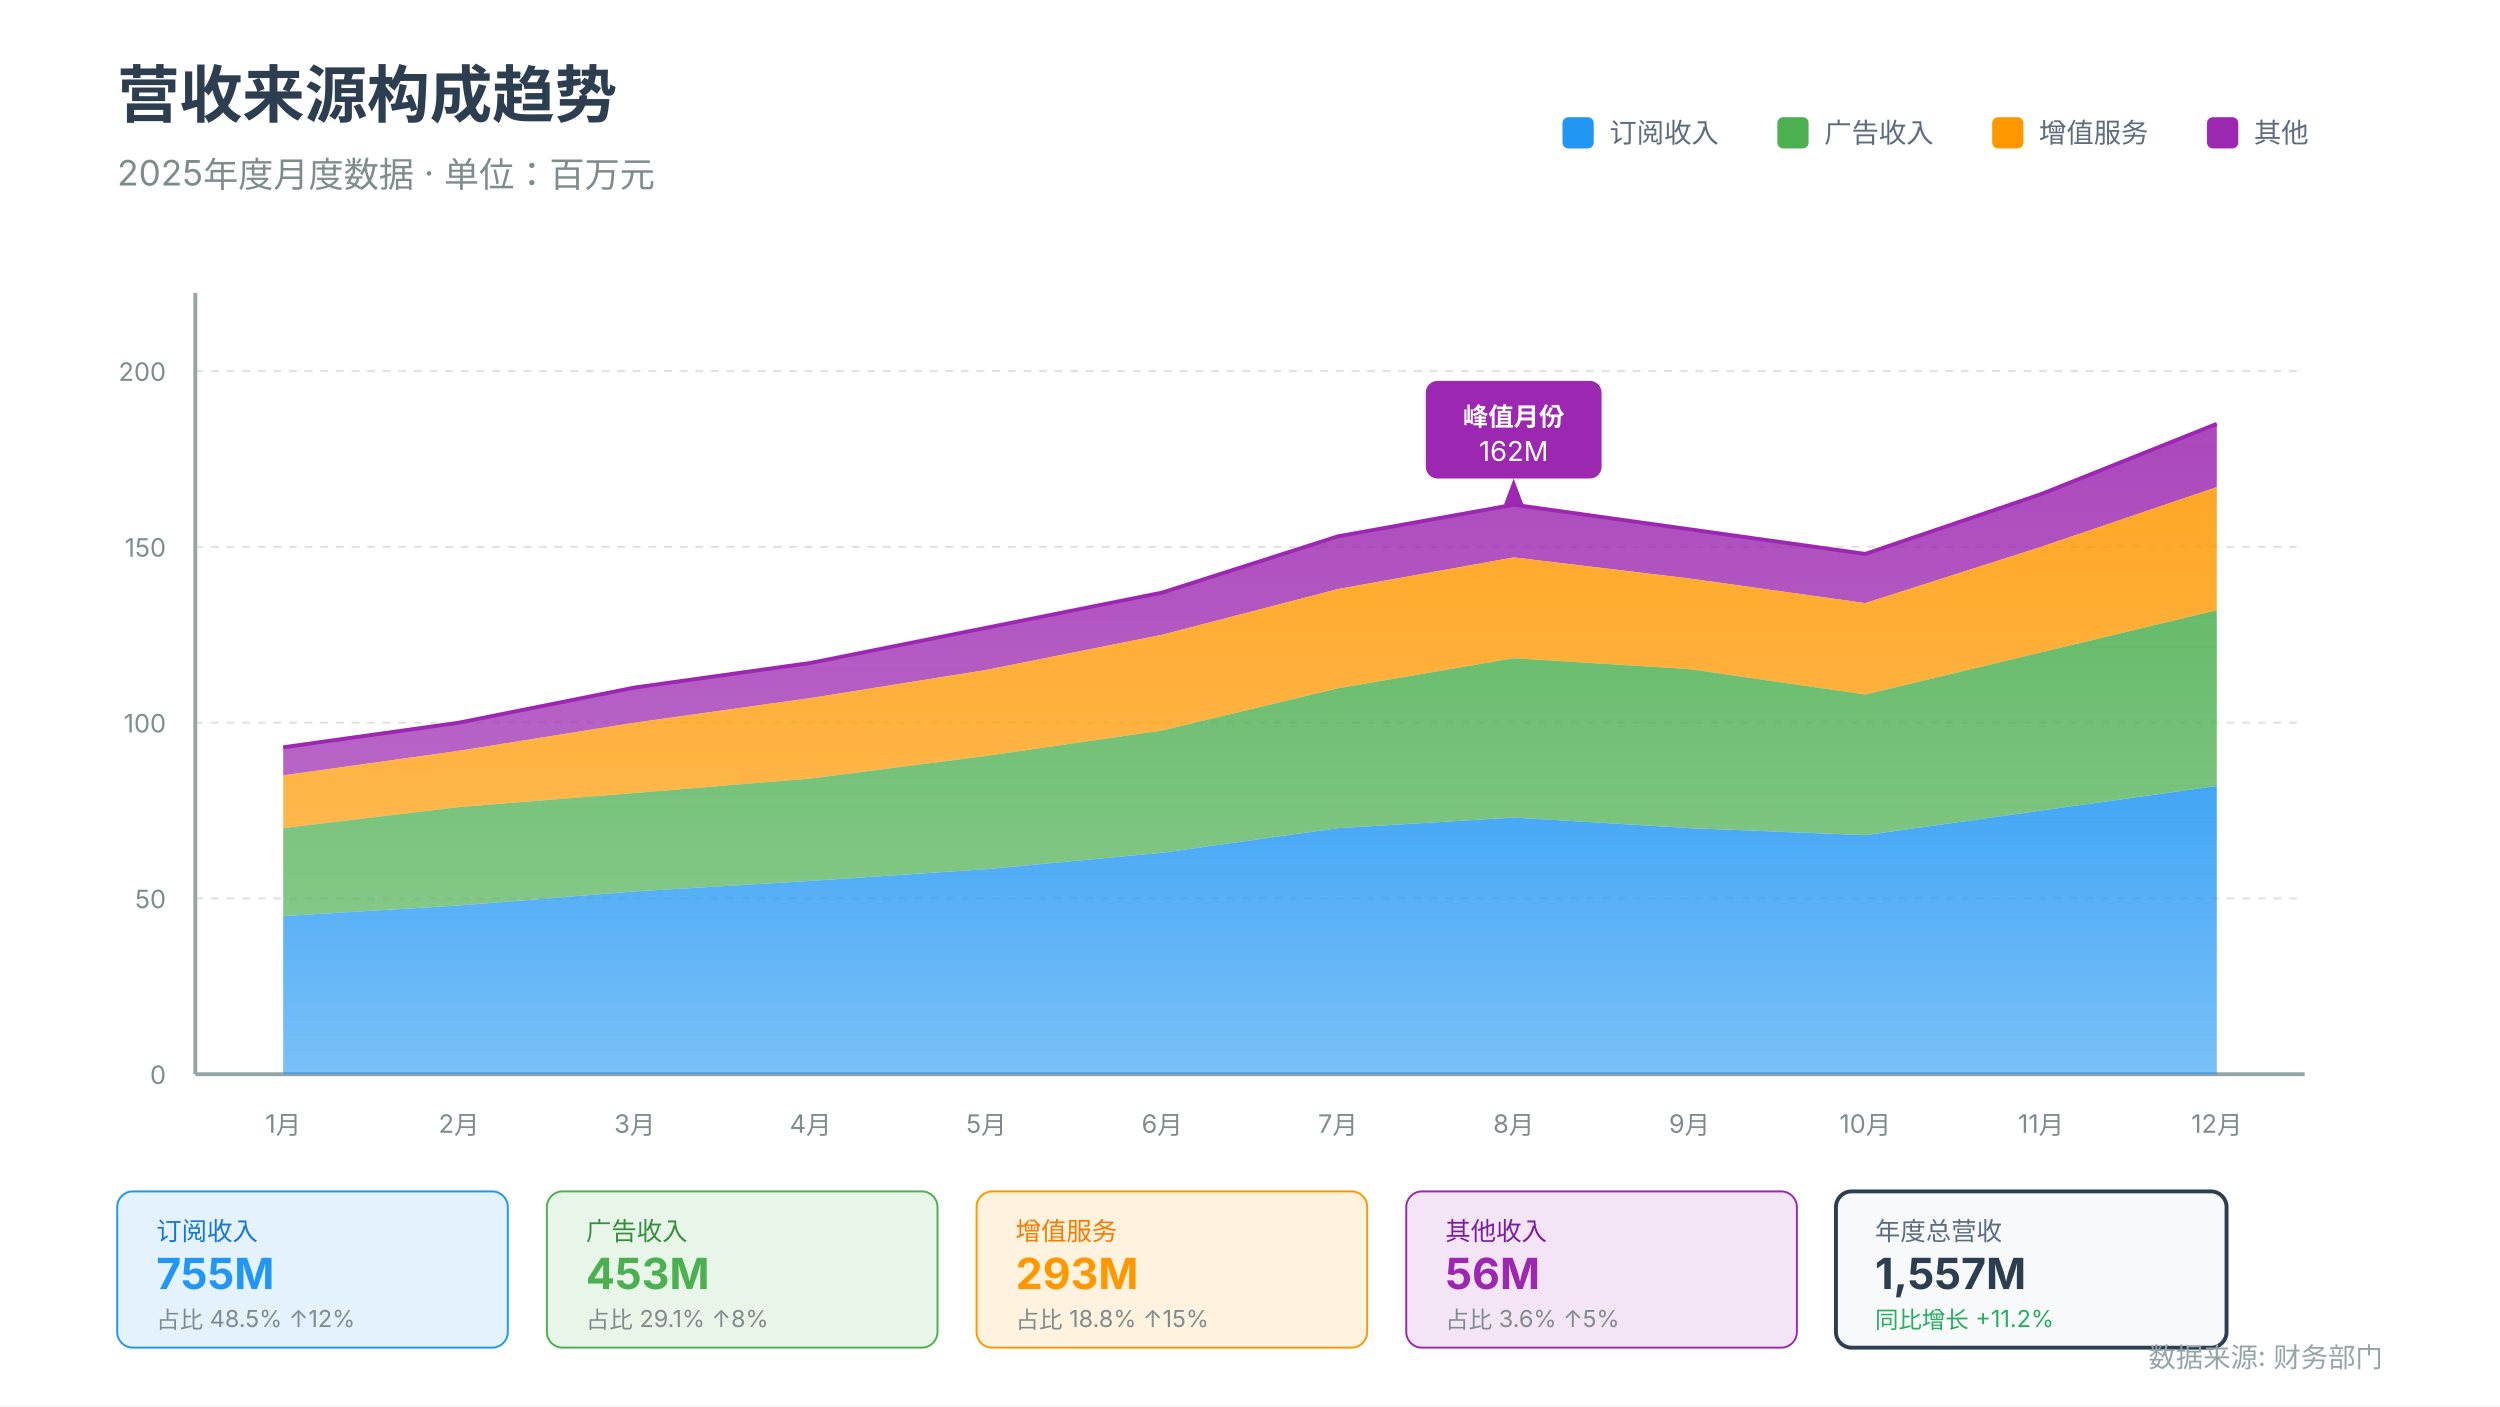
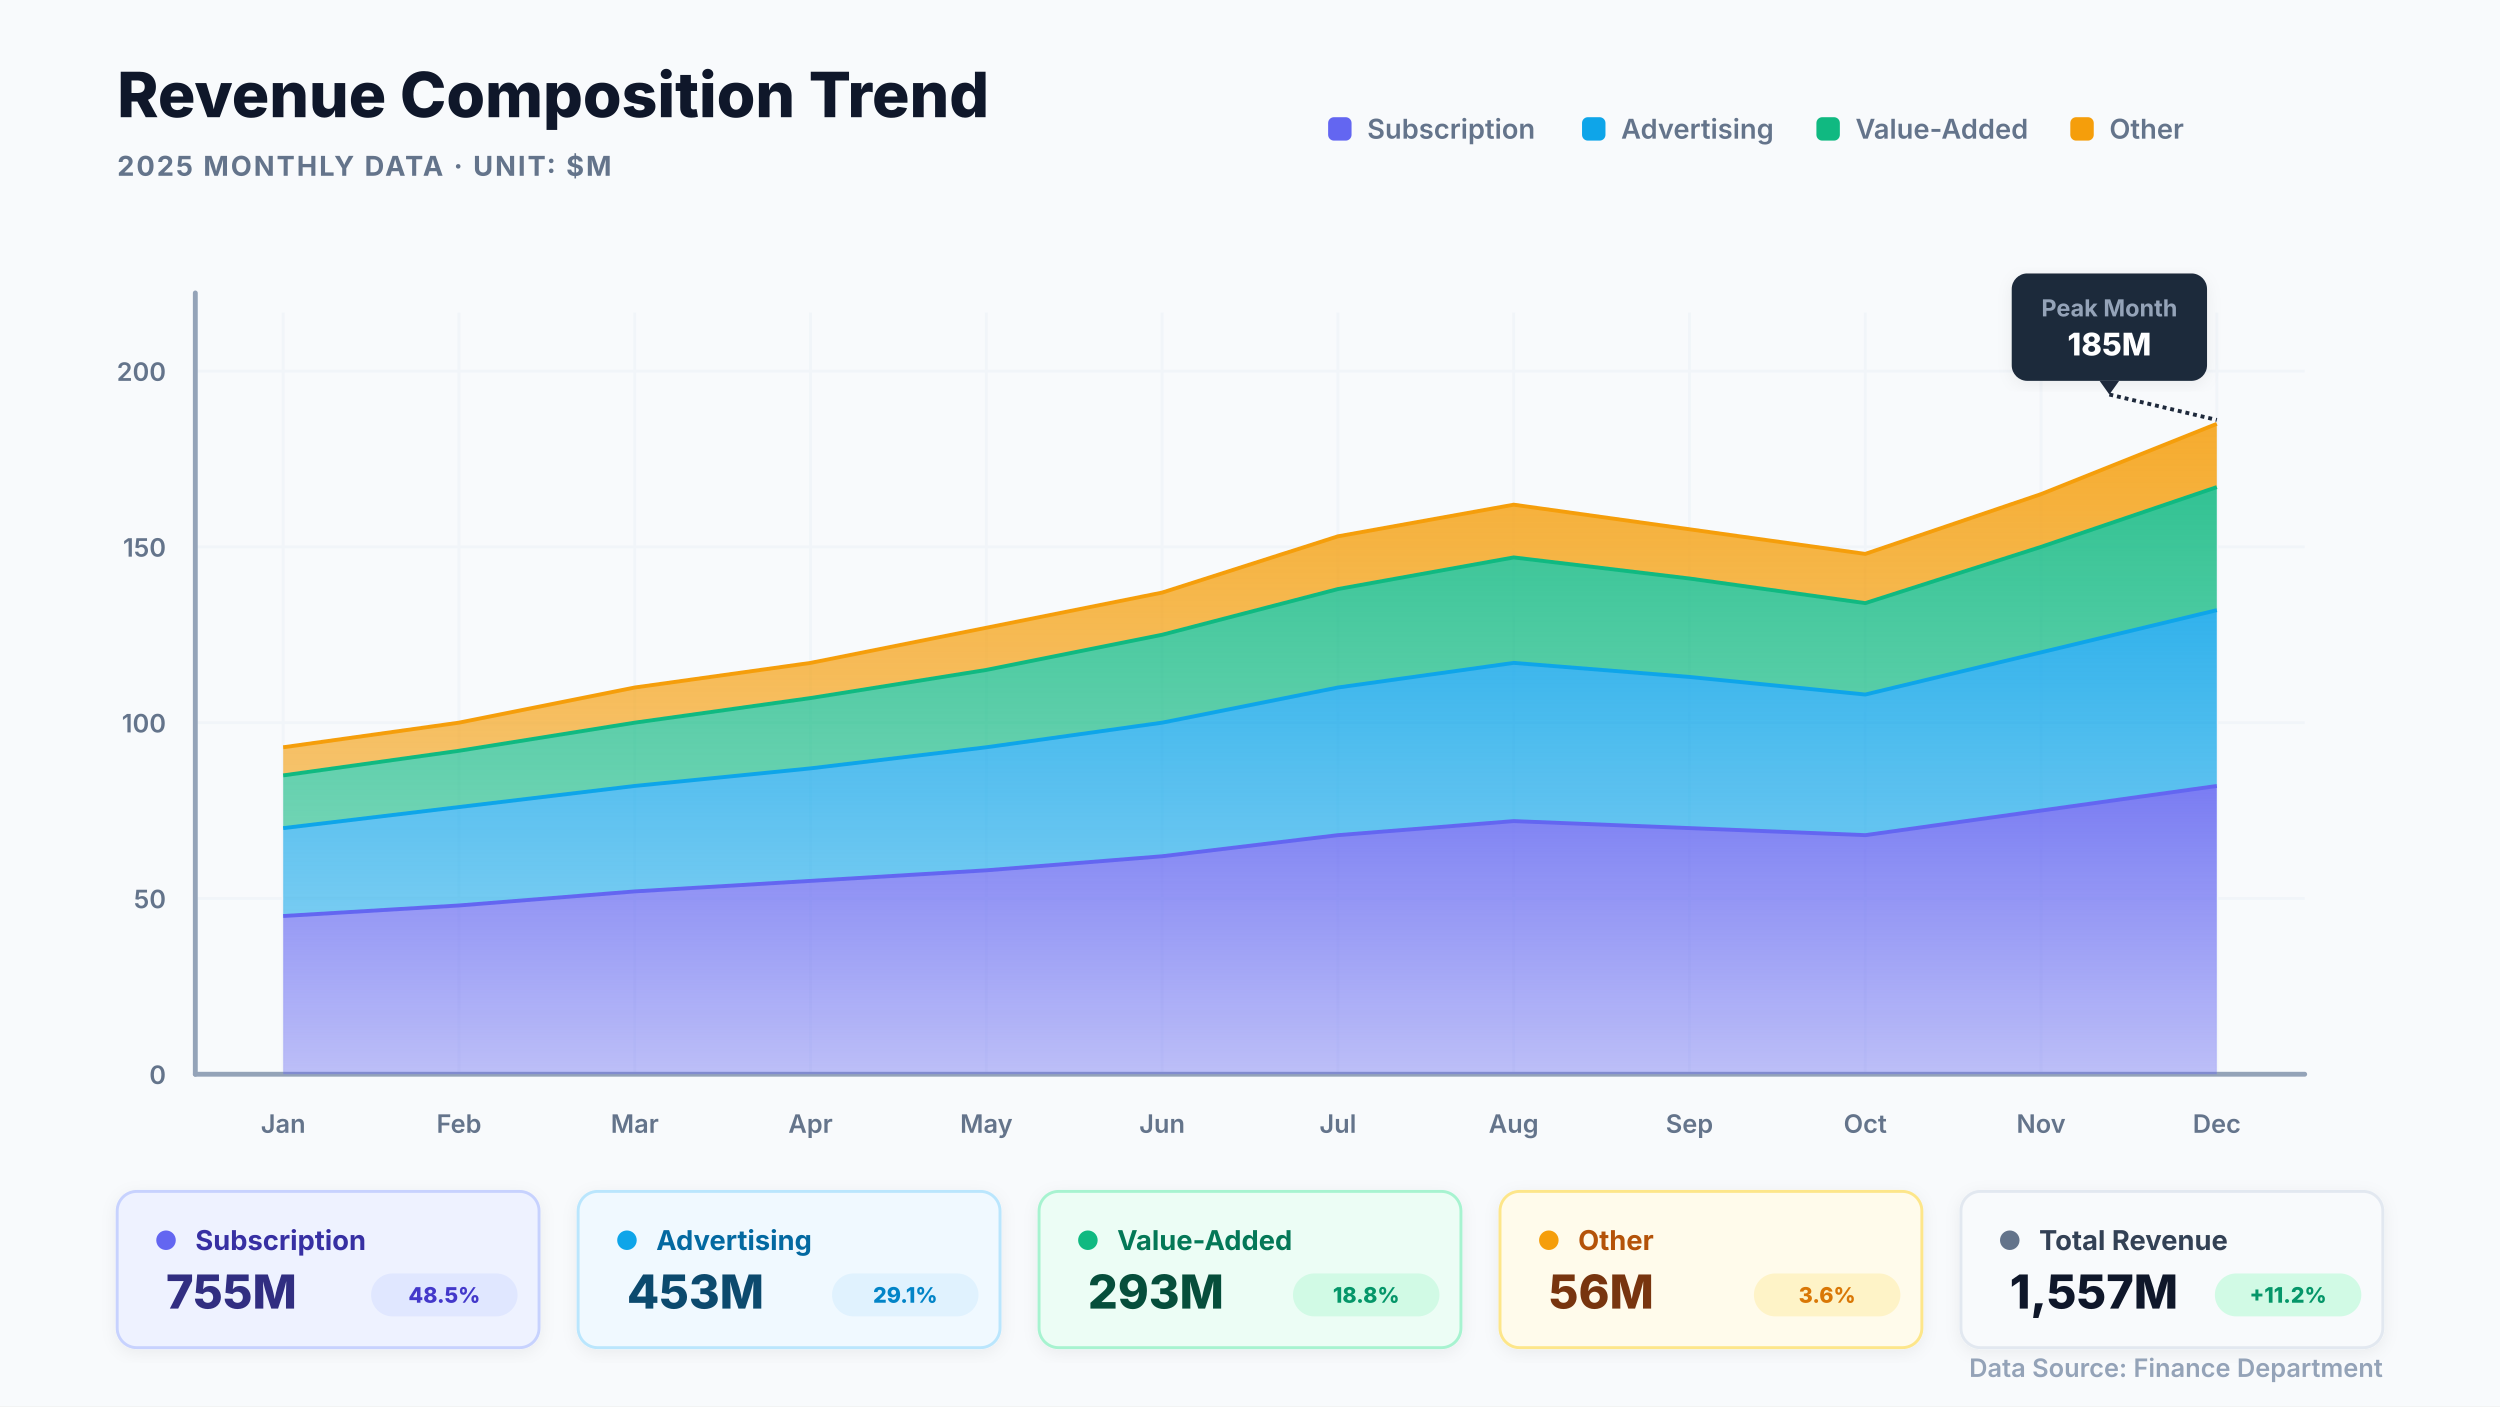
<svg xmlns="http://www.w3.org/2000/svg" viewBox="0 0 1280 720" width="1280" height="720">
  <defs>
+     <filter id="cardShadow" x="-10%" y="-10%" width="120%" height="120%">
+       <feGaussianBlur in="SourceAlpha" stdDeviation="4" />
+       <feOffset dx="0" dy="2" result="offsetblur" />
+       <feFlood flood-color="#0F172A" flood-opacity="0.06" result="shadowColor" />
+       <feComposite in="shadowColor" in2="offsetblur" operator="in" result="shadow" />
+       <feMerge>
+         <feMergeNode in="shadow" />
+         <feMergeNode in="SourceGraphic" />
+       </feMerge>
+     </filter>
    <linearGradient id="stackGrad1" x1="0%" y1="0%" x2="0%" y2="100%">
-       <stop offset="0%" style="stop-color:#2196F3;stop-opacity:0.85" />
-       <stop offset="100%" style="stop-color:#2196F3;stop-opacity:0.6" />
+       <stop offset="0%" stop-color="#6366F1" stop-opacity="0.85" />
+       <stop offset="100%" stop-color="#6366F1" stop-opacity="0.4" />
    </linearGradient>
    <linearGradient id="stackGrad2" x1="0%" y1="0%" x2="0%" y2="100%">
-       <stop offset="0%" style="stop-color:#4CAF50;stop-opacity:0.85" />
-       <stop offset="100%" style="stop-color:#4CAF50;stop-opacity:0.6" />
+       <stop offset="0%" stop-color="#0EA5E9" stop-opacity="0.85" />
+       <stop offset="100%" stop-color="#0EA5E9" stop-opacity="0.4" />
    </linearGradient>
    <linearGradient id="stackGrad3" x1="0%" y1="0%" x2="0%" y2="100%">
-       <stop offset="0%" style="stop-color:#FF9800;stop-opacity:0.85" />
-       <stop offset="100%" style="stop-color:#FF9800;stop-opacity:0.6" />
+       <stop offset="0%" stop-color="#10B981" stop-opacity="0.85" />
+       <stop offset="100%" stop-color="#10B981" stop-opacity="0.4" />
    </linearGradient>
    <linearGradient id="stackGrad4" x1="0%" y1="0%" x2="0%" y2="100%">
-       <stop offset="0%" style="stop-color:#9C27B0;stop-opacity:0.85" />
-       <stop offset="100%" style="stop-color:#9C27B0;stop-opacity:0.6" />
+       <stop offset="0%" stop-color="#F59E0B" stop-opacity="0.85" />
+       <stop offset="100%" stop-color="#F59E0B" stop-opacity="0.4" />
    </linearGradient>
  </defs>
-   <rect width="1280" height="720" fill="#FFFFFF" />
-   <text x="60" y="60" font-family="-apple-system, BlinkMacSystemFont, 'Segoe UI', 'PingFang SC', 'Microsoft YaHei', sans-serif" font-size="32" font-weight="bold" fill="#2C3E50">
-     <tspan>营收来源构成趋势</tspan>
-   </text>
-   <text x="60" y="95" font-family="-apple-system, BlinkMacSystemFont, 'Segoe UI', 'PingFang SC', 'Microsoft YaHei', sans-serif" font-size="18" fill="#7F8C8D">
-     <tspan>2025年度月度数据 · 单位：百万元</tspan>
-   </text>
-   <g id="legend" transform="translate(800, 60)">
-     <rect x="0" y="0" width="16" height="16" rx="3" fill="#2196F3" />
-     <text x="24" y="13" font-family="-apple-system, BlinkMacSystemFont, 'Segoe UI', 'PingFang SC', 'Microsoft YaHei', sans-serif" font-size="14" fill="#5D6D7E">
-       <tspan>订阅收入</tspan>
-     </text>
-     <rect x="110" y="0" width="16" height="16" rx="3" fill="#4CAF50" />
-     <text x="134" y="13" font-family="-apple-system, BlinkMacSystemFont, 'Segoe UI', 'PingFang SC', 'Microsoft YaHei', sans-serif" font-size="14" fill="#5D6D7E">
-       <tspan>广告收入</tspan>
-     </text>
-     <rect x="220" y="0" width="16" height="16" rx="3" fill="#FF9800" />
-     <text x="244" y="13" font-family="-apple-system, BlinkMacSystemFont, 'Segoe UI', 'PingFang SC', 'Microsoft YaHei', sans-serif" font-size="14" fill="#5D6D7E">
-       <tspan>增值服务</tspan>
-     </text>
-     <rect x="330" y="0" width="16" height="16" rx="3" fill="#9C27B0" />
-     <text x="354" y="13" font-family="-apple-system, BlinkMacSystemFont, 'Segoe UI', 'PingFang SC', 'Microsoft YaHei', sans-serif" font-size="14" fill="#5D6D7E">
-       <tspan>其他</tspan>
-     </text>
+   <rect width="1280" height="720" fill="#F8FAFC" />
+   <text x="60" y="60" font-family="-apple-system, BlinkMacSystemFont, 'Segoe UI', sans-serif" font-size="32" font-weight="800" fill="#0F172A">Revenue Composition Trend</text>
+   <text x="60" y="90" font-family="-apple-system, BlinkMacSystemFont, 'Segoe UI', sans-serif" font-size="14" font-weight="700" fill="#64748B" letter-spacing="1">2025 MONTHLY DATA · UNIT: $M</text>
+   <g id="legend" transform="translate(680, 60)">
+     <rect x="0" y="0" width="12" height="12" rx="3" fill="#6366F1" />
+     <text x="20" y="11" font-family="-apple-system, BlinkMacSystemFont, 'Segoe UI', sans-serif" font-size="14" font-weight="600" fill="#64748B">Subscription</text>
+     <rect x="130" y="0" width="12" height="12" rx="3" fill="#0EA5E9" />
+     <text x="150" y="11" font-family="-apple-system, BlinkMacSystemFont, 'Segoe UI', sans-serif" font-size="14" font-weight="600" fill="#64748B">Advertising</text>
+     <rect x="250" y="0" width="12" height="12" rx="3" fill="#10B981" />
+     <text x="270" y="11" font-family="-apple-system, BlinkMacSystemFont, 'Segoe UI', sans-serif" font-size="14" font-weight="600" fill="#64748B">Value-Added</text>
+     <rect x="380" y="0" width="12" height="12" rx="3" fill="#F59E0B" />
+     <text x="400" y="11" font-family="-apple-system, BlinkMacSystemFont, 'Segoe UI', sans-serif" font-size="14" font-weight="600" fill="#64748B">Other</text>
  </g>
  <g id="chartArea">
-     <line x1="100" y1="550" x2="1180" y2="550" stroke="#E0E0E0" stroke-width="1" stroke-dasharray="4,4" />
-     <line x1="100" y1="460" x2="1180" y2="460" stroke="#E0E0E0" stroke-width="1" stroke-dasharray="4,4" />
-     <line x1="100" y1="370" x2="1180" y2="370" stroke="#E0E0E0" stroke-width="1" stroke-dasharray="4,4" />
-     <line x1="100" y1="280" x2="1180" y2="280" stroke="#E0E0E0" stroke-width="1" stroke-dasharray="4,4" />
-     <line x1="100" y1="190" x2="1180" y2="190" stroke="#E0E0E0" stroke-width="1" stroke-dasharray="4,4" />
-     <text x="85" y="555" font-family="-apple-system, BlinkMacSystemFont, 'Segoe UI', sans-serif" font-size="13" fill="#7F8C8D" text-anchor="end">
-       <tspan>0</tspan>
-     </text>
-     <text x="85" y="465" font-family="-apple-system, BlinkMacSystemFont, 'Segoe UI', sans-serif" font-size="13" fill="#7F8C8D" text-anchor="end">
-       <tspan>50</tspan>
-     </text>
-     <text x="85" y="375" font-family="-apple-system, BlinkMacSystemFont, 'Segoe UI', sans-serif" font-size="13" fill="#7F8C8D" text-anchor="end">
-       <tspan>100</tspan>
-     </text>
-     <text x="85" y="285" font-family="-apple-system, BlinkMacSystemFont, 'Segoe UI', sans-serif" font-size="13" fill="#7F8C8D" text-anchor="end">
-       <tspan>150</tspan>
-     </text>
-     <text x="85" y="195" font-family="-apple-system, BlinkMacSystemFont, 'Segoe UI', sans-serif" font-size="13" fill="#7F8C8D" text-anchor="end">
-       <tspan>200</tspan>
-     </text>
-     <line x1="100" y1="150" x2="100" y2="550" stroke="#95A5A6" stroke-width="2" />
-     <line x1="100" y1="550" x2="1180" y2="550" stroke="#95A5A6" stroke-width="2" />
-     <text x="145" y="580" font-family="-apple-system, BlinkMacSystemFont, 'Segoe UI', sans-serif" font-size="13" fill="#7F8C8D" text-anchor="middle">
-       <tspan>1月</tspan>
-     </text>
-     <text x="235" y="580" font-family="-apple-system, BlinkMacSystemFont, 'Segoe UI', sans-serif" font-size="13" fill="#7F8C8D" text-anchor="middle">
-       <tspan>2月</tspan>
-     </text>
-     <text x="325" y="580" font-family="-apple-system, BlinkMacSystemFont, 'Segoe UI', sans-serif" font-size="13" fill="#7F8C8D" text-anchor="middle">
-       <tspan>3月</tspan>
-     </text>
-     <text x="415" y="580" font-family="-apple-system, BlinkMacSystemFont, 'Segoe UI', sans-serif" font-size="13" fill="#7F8C8D" text-anchor="middle">
-       <tspan>4月</tspan>
-     </text>
-     <text x="505" y="580" font-family="-apple-system, BlinkMacSystemFont, 'Segoe UI', sans-serif" font-size="13" fill="#7F8C8D" text-anchor="middle">
-       <tspan>5月</tspan>
-     </text>
-     <text x="595" y="580" font-family="-apple-system, BlinkMacSystemFont, 'Segoe UI', sans-serif" font-size="13" fill="#7F8C8D" text-anchor="middle">
-       <tspan>6月</tspan>
-     </text>
-     <text x="685" y="580" font-family="-apple-system, BlinkMacSystemFont, 'Segoe UI', sans-serif" font-size="13" fill="#7F8C8D" text-anchor="middle">
-       <tspan>7月</tspan>
-     </text>
-     <text x="775" y="580" font-family="-apple-system, BlinkMacSystemFont, 'Segoe UI', sans-serif" font-size="13" fill="#7F8C8D" text-anchor="middle">
-       <tspan>8月</tspan>
-     </text>
-     <text x="865" y="580" font-family="-apple-system, BlinkMacSystemFont, 'Segoe UI', sans-serif" font-size="13" fill="#7F8C8D" text-anchor="middle">
-       <tspan>9月</tspan>
-     </text>
-     <text x="955" y="580" font-family="-apple-system, BlinkMacSystemFont, 'Segoe UI', sans-serif" font-size="13" fill="#7F8C8D" text-anchor="middle">
-       <tspan>10月</tspan>
-     </text>
-     <text x="1045" y="580" font-family="-apple-system, BlinkMacSystemFont, 'Segoe UI', sans-serif" font-size="13" fill="#7F8C8D" text-anchor="middle">
-       <tspan>11月</tspan>
-     </text>
-     <text x="1135" y="580" font-family="-apple-system, BlinkMacSystemFont, 'Segoe UI', sans-serif" font-size="13" fill="#7F8C8D" text-anchor="middle">
-       <tspan>12月</tspan>
-     </text>
-     <path d="M 145,550                   L 145,382.6 L 235,370 L 325,352 L 415,339.4 L 505,321.4 L 595,303.4 L 685,274.6 L 775,258.4 L 865,271 L 955,283.6 L 1045,253 L 1135,217                  L 1135,249.4 L 1045,280 L 955,308.8 L 865,296.2 L 775,285.4 L 685,301.6 L 595,325 L 505,343 L 415,357.4 L 325,370 L 235,384.4 L 145,397                  Z" fill="url(#stackGrad4)" />
-     <path d="M 145,550                   L 145,397 L 235,384.4 L 325,370 L 415,357.4 L 505,343 L 595,325 L 685,301.6 L 775,285.4 L 865,296.2 L 955,308.8 L 1045,280 L 1135,249.4                  L 1135,312.4 L 1045,334 L 955,355.6 L 865,342.6 L 775,337 L 685,352.4 L 595,374 L 505,387 L 415,398.6 L 325,406 L 235,413.2 L 145,424                  Z" fill="url(#stackGrad3)" />
-     <path d="M 145,550                   L 145,424 L 235,413.2 L 325,406 L 415,398.6 L 505,387 L 595,374 L 685,352.4 L 775,337 L 865,342.6 L 955,355.6 L 1045,334 L 1135,312.4                  L 1135,402.4 L 1045,415 L 955,427.6 L 865,424 L 775,418.6 L 685,424 L 595,436.6 L 505,445 L 415,451 L 325,456.4 L 235,463.6 L 145,469                  Z" fill="url(#stackGrad2)" />
-     <path d="M 145,550                   L 145,469 L 235,463.6 L 325,456.4 L 415,451 L 505,445 L 595,436.6 L 685,424 L 775,418.6 L 865,424 L 955,427.6 L 1045,415 L 1135,402.4                  L 1135,550 Z" fill="url(#stackGrad1)" />
-     <path d="M 145,382.6 L 235,370 L 325,352 L 415,339.4 L 505,321.4 L 595,303.4 L 685,274.6 L 775,258.4 L 865,271 L 955,283.6 L 1045,253 L 1135,217" fill="none" stroke="#9C27B0" stroke-width="2" />
+     <line x1="145" y1="160" x2="145" y2="550" stroke="#F1F5F9" stroke-width="1.5" />
+     <line x1="235" y1="160" x2="235" y2="550" stroke="#F1F5F9" stroke-width="1.5" />
+     <line x1="325" y1="160" x2="325" y2="550" stroke="#F1F5F9" stroke-width="1.5" />
+     <line x1="415" y1="160" x2="415" y2="550" stroke="#F1F5F9" stroke-width="1.5" />
+     <line x1="505" y1="160" x2="505" y2="550" stroke="#F1F5F9" stroke-width="1.5" />
+     <line x1="595" y1="160" x2="595" y2="550" stroke="#F1F5F9" stroke-width="1.5" />
+     <line x1="685" y1="160" x2="685" y2="550" stroke="#F1F5F9" stroke-width="1.5" />
+     <line x1="775" y1="160" x2="775" y2="550" stroke="#F1F5F9" stroke-width="1.5" />
+     <line x1="865" y1="160" x2="865" y2="550" stroke="#F1F5F9" stroke-width="1.5" />
+     <line x1="955" y1="160" x2="955" y2="550" stroke="#F1F5F9" stroke-width="1.5" />
+     <line x1="1045" y1="160" x2="1045" y2="550" stroke="#F1F5F9" stroke-width="1.5" />
+     <line x1="1135" y1="160" x2="1135" y2="550" stroke="#F1F5F9" stroke-width="1.5" />
+     <line x1="100" y1="550" x2="1180" y2="550" stroke="#E2E8F0" stroke-width="1.5" />
+     <line x1="100" y1="460" x2="1180" y2="460" stroke="#F1F5F9" stroke-width="1.5" />
+     <line x1="100" y1="370" x2="1180" y2="370" stroke="#F1F5F9" stroke-width="1.5" />
+     <line x1="100" y1="280" x2="1180" y2="280" stroke="#F1F5F9" stroke-width="1.5" />
+     <line x1="100" y1="190" x2="1180" y2="190" stroke="#F1F5F9" stroke-width="1.5" />
+     <text x="85" y="555" font-family="-apple-system, BlinkMacSystemFont, 'Segoe UI', sans-serif" font-size="13" font-weight="600" fill="#64748B" text-anchor="end">0</text>
+     <text x="85" y="465" font-family="-apple-system, BlinkMacSystemFont, 'Segoe UI', sans-serif" font-size="13" font-weight="600" fill="#64748B" text-anchor="end">50</text>
+     <text x="85" y="375" font-family="-apple-system, BlinkMacSystemFont, 'Segoe UI', sans-serif" font-size="13" font-weight="600" fill="#64748B" text-anchor="end">100</text>
+     <text x="85" y="285" font-family="-apple-system, BlinkMacSystemFont, 'Segoe UI', sans-serif" font-size="13" font-weight="600" fill="#64748B" text-anchor="end">150</text>
+     <text x="85" y="195" font-family="-apple-system, BlinkMacSystemFont, 'Segoe UI', sans-serif" font-size="13" font-weight="600" fill="#64748B" text-anchor="end">200</text>
+     <line x1="100" y1="150" x2="100" y2="550" stroke="#94A3B8" stroke-width="2.5" stroke-linecap="round" />
+     <line x1="100" y1="550" x2="1180" y2="550" stroke="#94A3B8" stroke-width="2.5" stroke-linecap="round" />
+     <text x="145" y="580" font-family="-apple-system, BlinkMacSystemFont, 'Segoe UI', sans-serif" font-size="13" font-weight="600" fill="#64748B" text-anchor="middle">Jan</text>
+     <text x="235" y="580" font-family="-apple-system, BlinkMacSystemFont, 'Segoe UI', sans-serif" font-size="13" font-weight="600" fill="#64748B" text-anchor="middle">Feb</text>
+     <text x="325" y="580" font-family="-apple-system, BlinkMacSystemFont, 'Segoe UI', sans-serif" font-size="13" font-weight="600" fill="#64748B" text-anchor="middle">Mar</text>
+     <text x="415" y="580" font-family="-apple-system, BlinkMacSystemFont, 'Segoe UI', sans-serif" font-size="13" font-weight="600" fill="#64748B" text-anchor="middle">Apr</text>
+     <text x="505" y="580" font-family="-apple-system, BlinkMacSystemFont, 'Segoe UI', sans-serif" font-size="13" font-weight="600" fill="#64748B" text-anchor="middle">May</text>
+     <text x="595" y="580" font-family="-apple-system, BlinkMacSystemFont, 'Segoe UI', sans-serif" font-size="13" font-weight="600" fill="#64748B" text-anchor="middle">Jun</text>
+     <text x="685" y="580" font-family="-apple-system, BlinkMacSystemFont, 'Segoe UI', sans-serif" font-size="13" font-weight="600" fill="#64748B" text-anchor="middle">Jul</text>
+     <text x="775" y="580" font-family="-apple-system, BlinkMacSystemFont, 'Segoe UI', sans-serif" font-size="13" font-weight="600" fill="#64748B" text-anchor="middle">Aug</text>
+     <text x="865" y="580" font-family="-apple-system, BlinkMacSystemFont, 'Segoe UI', sans-serif" font-size="13" font-weight="600" fill="#64748B" text-anchor="middle">Sep</text>
+     <text x="955" y="580" font-family="-apple-system, BlinkMacSystemFont, 'Segoe UI', sans-serif" font-size="13" font-weight="600" fill="#64748B" text-anchor="middle">Oct</text>
+     <text x="1045" y="580" font-family="-apple-system, BlinkMacSystemFont, 'Segoe UI', sans-serif" font-size="13" font-weight="600" fill="#64748B" text-anchor="middle">Nov</text>
+     <text x="1135" y="580" font-family="-apple-system, BlinkMacSystemFont, 'Segoe UI', sans-serif" font-size="13" font-weight="600" fill="#64748B" text-anchor="middle">Dec</text>
+     <path d="M 145,550 L 145,382.6 L 235,370 L 325,352 L 415,339.4 L 505,321.4 L 595,303.4 L 685,274.6 L 775,258.4 L 865,271 L 955,283.6 L 1045,253 L 1135,217 L 1135,249.4 L 1045,280 L 955,308.8 L 865,296.2 L 775,285.4 L 685,301.6 L 595,325 L 505,343 L 415,357.4 L 325,370 L 235,384.4 L 145,397 Z" fill="url(#stackGrad4)" />
+     <path d="M 145,550 L 145,397 L 235,384.4 L 325,370 L 415,357.4 L 505,343 L 595,325 L 685,301.6 L 775,285.4 L 865,296.2 L 955,308.8 L 1045,280 L 1135,249.4 L 1135,312.4 L 1045,334 L 955,355.6 L 865,346.6 L 775,339.4 L 685,352 L 595,370 L 505,382.6 L 415,393.4 L 325,402.4 L 235,413.2 L 145,424 Z" fill="url(#stackGrad3)" />
+     <path d="M 145,550 L 145,424 L 235,413.2 L 325,402.4 L 415,393.4 L 505,382.6 L 595,370 L 685,352 L 775,339.4 L 865,346.6 L 955,355.6 L 1045,334 L 1135,312.4 L 1135,402.4 L 1045,415 L 955,427.6 L 865,424 L 775,420.4 L 685,427.6 L 595,438.4 L 505,445.6 L 415,451 L 325,456.4 L 235,463.6 L 145,469 Z" fill="url(#stackGrad2)" />
+     <path d="M 145,550 L 145,469 L 235,463.6 L 325,456.4 L 415,451 L 505,445.6 L 595,438.4 L 685,427.6 L 775,420.4 L 865,424 L 955,427.6 L 1045,415 L 1135,402.4 L 1135,550 Z" fill="url(#stackGrad1)" />
+     <path d="M 145,382.6 L 235,370 L 325,352 L 415,339.4 L 505,321.4 L 595,303.4 L 685,274.6 L 775,258.4 L 865,271 L 955,283.6 L 1045,253 L 1135,217" fill="none" stroke="#F59E0B" stroke-width="2" />
+     <path d="M 145,397 L 235,384.4 L 325,370 L 415,357.4 L 505,343 L 595,325 L 685,301.6 L 775,285.4 L 865,296.2 L 955,308.8 L 1045,280 L 1135,249.4" fill="none" stroke="#10B981" stroke-width="2" />
+     <path d="M 145,424 L 235,413.2 L 325,402.4 L 415,393.4 L 505,382.6 L 595,370 L 685,352 L 775,339.4 L 865,346.6 L 955,355.6 L 1045,334 L 1135,312.4" fill="none" stroke="#0EA5E9" stroke-width="2" />
+     <path d="M 145,469 L 235,463.6 L 325,456.4 L 415,451 L 505,445.6 L 595,438.4 L 685,427.6 L 775,420.4 L 865,424 L 955,427.6 L 1045,415 L 1135,402.4" fill="none" stroke="#6366F1" stroke-width="2" />
  </g>
  <g id="annotation">
-     <rect x="730" y="195" width="90" height="50" rx="6" fill="#9C27B0" />
-     <text x="775" y="218" font-family="-apple-system, BlinkMacSystemFont, 'Segoe UI', 'PingFang SC', 'Microsoft YaHei', sans-serif" font-size="13" font-weight="600" fill="#FFFFFF" text-anchor="middle">
-       <tspan>峰值月份</tspan>
-     </text>
-     <text x="775" y="236" font-family="-apple-system, BlinkMacSystemFont, 'Segoe UI', sans-serif" font-size="14" fill="#FFFFFF" text-anchor="middle">
-       <tspan>162M</tspan>
-     </text>
-     <path d="M 775,245 L 770,258.4 L 780,258.4 Z" fill="#9C27B0" />
+     <rect x="1030" y="140" width="100" height="55" rx="8" fill="#1E293B" filter="url(#cardShadow)" />
+     <text x="1080" y="162" font-family="-apple-system, BlinkMacSystemFont, 'Segoe UI', sans-serif" font-size="12" font-weight="700" fill="#94A3B8" text-anchor="middle">Peak Month</text>
+     <text x="1080" y="182" font-family="-apple-system, BlinkMacSystemFont, 'Segoe UI', sans-serif" font-size="16" font-weight="800" fill="#FFFFFF" text-anchor="middle">185M</text>
+     <path d="M 1075,195 L 1085,195 L 1080,202 Z" fill="#1E293B" />
+     <line x1="1080" y1="202" x2="1135" y2="215" stroke="#1E293B" stroke-width="2" stroke-dasharray="2,2" />
  </g>
-   <g id="statsCards" transform="translate(60, 610)">
-     <rect x="0" y="0" width="200" height="80" rx="8" fill="#E3F2FD" stroke="#2196F3" stroke-width="1" />
-     <text x="20" y="25" font-family="-apple-system, BlinkMacSystemFont, 'Segoe UI', 'PingFang SC', 'Microsoft YaHei', sans-serif" font-size="13" fill="#1976D2">
-       <tspan>订阅收入</tspan>
-     </text>
-     <text x="20" y="50" font-family="-apple-system, BlinkMacSystemFont, 'Segoe UI', sans-serif" font-size="22" font-weight="bold" fill="#2196F3">
-       <tspan>755M</tspan>
-     </text>
-     <text x="20" y="70" font-family="-apple-system, BlinkMacSystemFont, 'Segoe UI', sans-serif" font-size="12" fill="#7F8C8D">
-       <tspan>占比 48.5% ↑12%</tspan>
-     </text>
-     <rect x="220" y="0" width="200" height="80" rx="8" fill="#E8F5E9" stroke="#4CAF50" stroke-width="1" />
-     <text x="240" y="25" font-family="-apple-system, BlinkMacSystemFont, 'Segoe UI', 'PingFang SC', 'Microsoft YaHei', sans-serif" font-size="13" fill="#388E3C">
-       <tspan>广告收入</tspan>
-     </text>
-     <text x="240" y="50" font-family="-apple-system, BlinkMacSystemFont, 'Segoe UI', sans-serif" font-size="22" font-weight="bold" fill="#4CAF50">
-       <tspan>453M</tspan>
-     </text>
-     <text x="240" y="70" font-family="-apple-system, BlinkMacSystemFont, 'Segoe UI', sans-serif" font-size="12" fill="#7F8C8D">
-       <tspan>占比 29.1% ↑8%</tspan>
-     </text>
-     <rect x="440" y="0" width="200" height="80" rx="8" fill="#FFF3E0" stroke="#FF9800" stroke-width="1" />
-     <text x="460" y="25" font-family="-apple-system, BlinkMacSystemFont, 'Segoe UI', 'PingFang SC', 'Microsoft YaHei', sans-serif" font-size="13" fill="#F57C00">
-       <tspan>增值服务</tspan>
-     </text>
-     <text x="460" y="50" font-family="-apple-system, BlinkMacSystemFont, 'Segoe UI', sans-serif" font-size="22" font-weight="bold" fill="#FF9800">
-       <tspan>293M</tspan>
-     </text>
-     <text x="460" y="70" font-family="-apple-system, BlinkMacSystemFont, 'Segoe UI', sans-serif" font-size="12" fill="#7F8C8D">
-       <tspan>占比 18.8% ↑15%</tspan>
-     </text>
-     <rect x="660" y="0" width="200" height="80" rx="8" fill="#F3E5F5" stroke="#9C27B0" stroke-width="1" />
-     <text x="680" y="25" font-family="-apple-system, BlinkMacSystemFont, 'Segoe UI', 'PingFang SC', 'Microsoft YaHei', sans-serif" font-size="13" fill="#7B1FA2">
-       <tspan>其他收入</tspan>
-     </text>
-     <text x="680" y="50" font-family="-apple-system, BlinkMacSystemFont, 'Segoe UI', sans-serif" font-size="22" font-weight="bold" fill="#9C27B0">
-       <tspan>56M</tspan>
-     </text>
-     <text x="680" y="70" font-family="-apple-system, BlinkMacSystemFont, 'Segoe UI', sans-serif" font-size="12" fill="#7F8C8D">
-       <tspan>占比 3.6% ↑5%</tspan>
-     </text>
-     <rect x="880" y="0" width="200" height="80" rx="8" fill="#F8F9FA" stroke="#2C3E50" stroke-width="2" />
-     <text x="900" y="25" font-family="-apple-system, BlinkMacSystemFont, 'Segoe UI', 'PingFang SC', 'Microsoft YaHei', sans-serif" font-size="13" fill="#5D6D7E">
-       <tspan>年度总营收</tspan>
-     </text>
-     <text x="900" y="50" font-family="-apple-system, BlinkMacSystemFont, 'Segoe UI', sans-serif" font-size="22" font-weight="bold" fill="#2C3E50">
-       <tspan>1,557M</tspan>
-     </text>
-     <text x="900" y="70" font-family="-apple-system, BlinkMacSystemFont, 'Segoe UI', sans-serif" font-size="12" fill="#27AE60">
-       <tspan>同比增长 +11.2%</tspan>
-     </text>
+   <g id="statsCards">
+     <rect x="60" y="610" width="216" height="80" rx="10" fill="#EEF2FF" stroke="#C7D2FE" stroke-width="1.5" filter="url(#cardShadow)" />
+     <circle cx="85" cy="635" r="5" fill="#6366F1" />
+     <text x="100" y="640" font-family="-apple-system, BlinkMacSystemFont, 'Segoe UI', sans-serif" font-size="14" font-weight="700" fill="#3730A3">Subscription</text>
+     <text x="85" y="670" font-family="-apple-system, BlinkMacSystemFont, 'Segoe UI', sans-serif" font-size="24" font-weight="800" fill="#312E81">755M</text>
+     <rect x="190" y="652" width="75" height="22" rx="11" fill="#E0E7FF" />
+     <text x="227.5" y="667" font-family="-apple-system, BlinkMacSystemFont, 'Segoe UI', sans-serif" font-size="11" font-weight="800" fill="#4338CA" text-anchor="middle">48.5%</text>
+     <rect x="296" y="610" width="216" height="80" rx="10" fill="#F0F9FF" stroke="#BAE6FD" stroke-width="1.5" filter="url(#cardShadow)" />
+     <circle cx="321" cy="635" r="5" fill="#0EA5E9" />
+     <text x="336" y="640" font-family="-apple-system, BlinkMacSystemFont, 'Segoe UI', sans-serif" font-size="14" font-weight="700" fill="#0369A1">Advertising</text>
+     <text x="321" y="670" font-family="-apple-system, BlinkMacSystemFont, 'Segoe UI', sans-serif" font-size="24" font-weight="800" fill="#0C4A6E">453M</text>
+     <rect x="426" y="652" width="75" height="22" rx="11" fill="#E0F2FE" />
+     <text x="463.5" y="667" font-family="-apple-system, BlinkMacSystemFont, 'Segoe UI', sans-serif" font-size="11" font-weight="800" fill="#0284C7" text-anchor="middle">29.1%</text>
+     <rect x="532" y="610" width="216" height="80" rx="10" fill="#ECFDF5" stroke="#A7F3D0" stroke-width="1.5" filter="url(#cardShadow)" />
+     <circle cx="557" cy="635" r="5" fill="#10B981" />
+     <text x="572" y="640" font-family="-apple-system, BlinkMacSystemFont, 'Segoe UI', sans-serif" font-size="14" font-weight="700" fill="#047857">Value-Added</text>
+     <text x="557" y="670" font-family="-apple-system, BlinkMacSystemFont, 'Segoe UI', sans-serif" font-size="24" font-weight="800" fill="#064E3B">293M</text>
+     <rect x="662" y="652" width="75" height="22" rx="11" fill="#D1FAE5" />
+     <text x="699.5" y="667" font-family="-apple-system, BlinkMacSystemFont, 'Segoe UI', sans-serif" font-size="11" font-weight="800" fill="#059669" text-anchor="middle">18.8%</text>
+     <rect x="768" y="610" width="216" height="80" rx="10" fill="#FFFBEB" stroke="#FDE68A" stroke-width="1.5" filter="url(#cardShadow)" />
+     <circle cx="793" cy="635" r="5" fill="#F59E0B" />
+     <text x="808" y="640" font-family="-apple-system, BlinkMacSystemFont, 'Segoe UI', sans-serif" font-size="14" font-weight="700" fill="#B45309">Other</text>
+     <text x="793" y="670" font-family="-apple-system, BlinkMacSystemFont, 'Segoe UI', sans-serif" font-size="24" font-weight="800" fill="#78350F">56M</text>
+     <rect x="898" y="652" width="75" height="22" rx="11" fill="#FEF3C7" />
+     <text x="935.5" y="667" font-family="-apple-system, BlinkMacSystemFont, 'Segoe UI', sans-serif" font-size="11" font-weight="800" fill="#D97706" text-anchor="middle">3.6%</text>
+     <rect x="1004" y="610" width="216" height="80" rx="10" fill="#F8FAFC" stroke="#E2E8F0" stroke-width="1.5" filter="url(#cardShadow)" />
+     <circle cx="1029" cy="635" r="5" fill="#64748B" />
+     <text x="1044" y="640" font-family="-apple-system, BlinkMacSystemFont, 'Segoe UI', sans-serif" font-size="14" font-weight="700" fill="#334155">Total Revenue</text>
+     <text x="1029" y="670" font-family="-apple-system, BlinkMacSystemFont, 'Segoe UI', sans-serif" font-size="24" font-weight="800" fill="#0F172A">1,557M</text>
+     <rect x="1134" y="652" width="75" height="22" rx="11" fill="#D1FAE5" />
+     <text x="1171.5" y="667" font-family="-apple-system, BlinkMacSystemFont, 'Segoe UI', sans-serif" font-size="11" font-weight="800" fill="#059669" text-anchor="middle">+11.2%</text>
  </g>
-   <text x="1220" y="700" font-family="-apple-system, BlinkMacSystemFont, 'Segoe UI', 'PingFang SC', 'Microsoft YaHei', sans-serif" font-size="14" fill="#95A5A6" text-anchor="end">
-     <tspan>数据来源: 财务部门</tspan>
-   </text>
+   <text x="1220" y="705" font-family="-apple-system, BlinkMacSystemFont, 'Segoe UI', sans-serif" font-size="13" font-weight="600" fill="#94A3B8" text-anchor="end">Data Source: Finance Department</text>
</svg>
